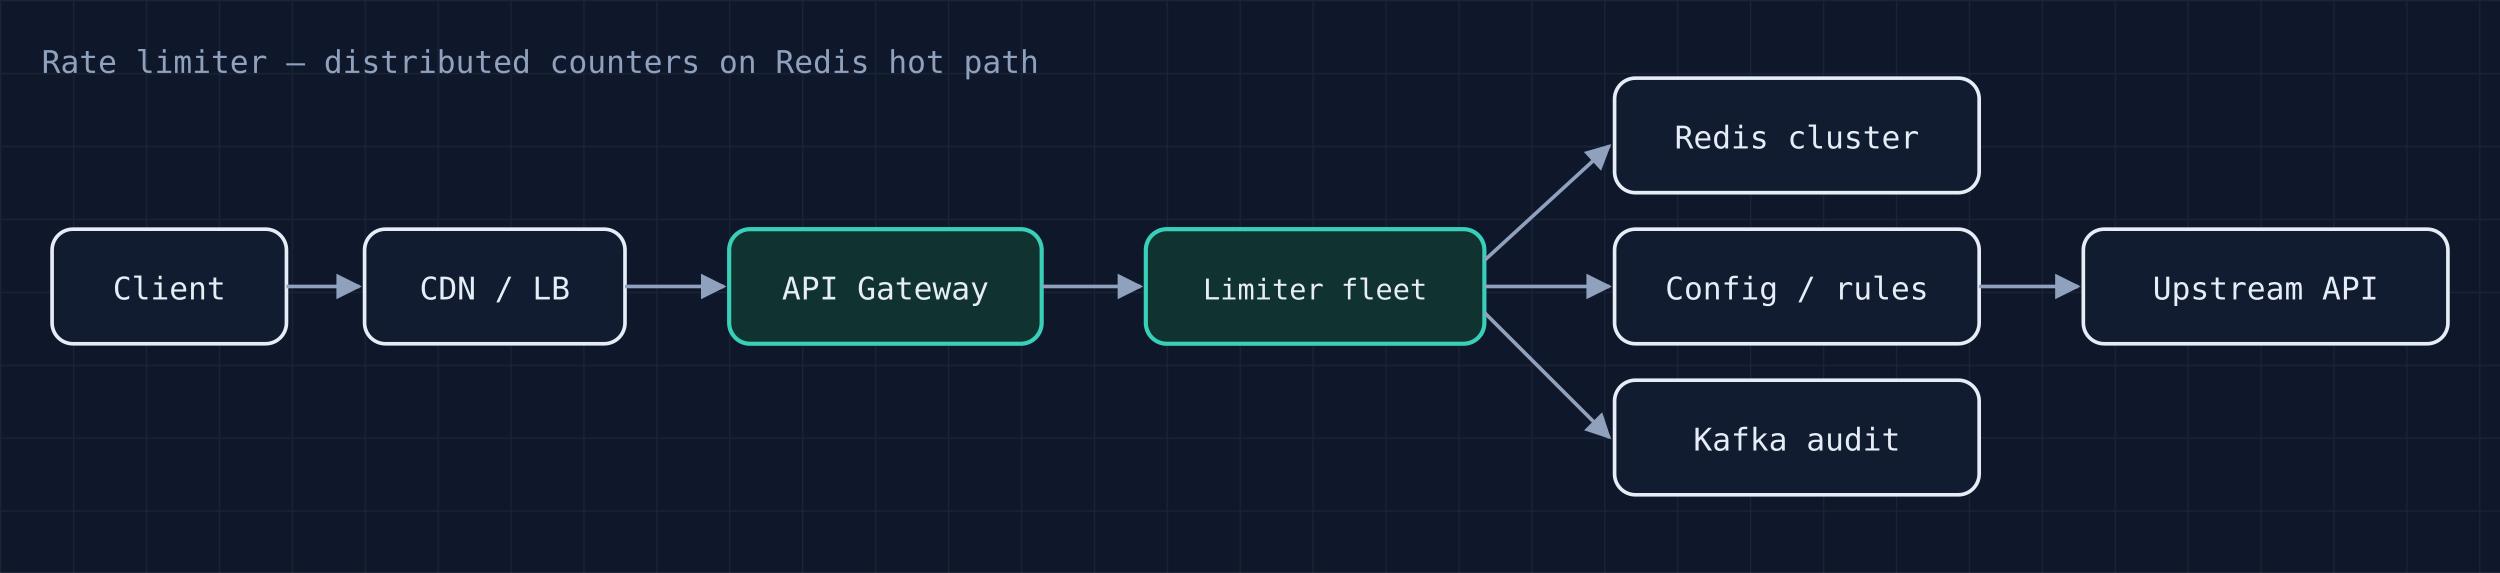
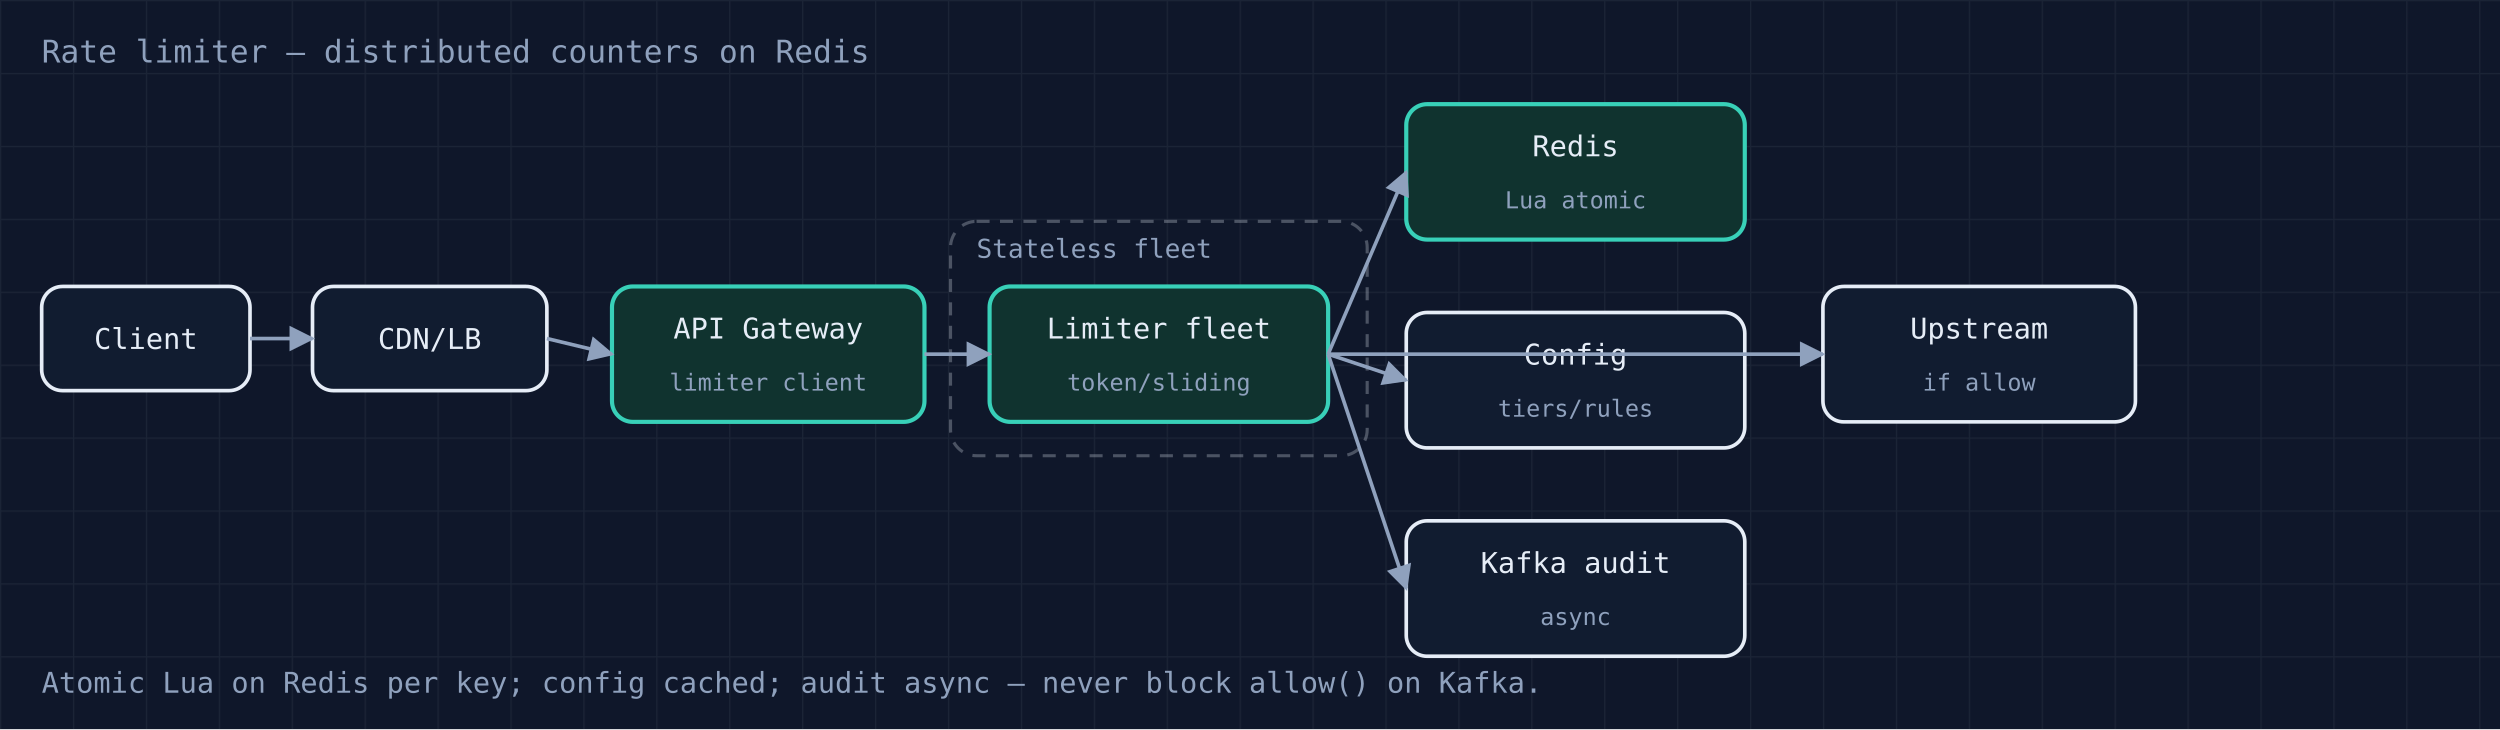
- <svg xmlns="http://www.w3.org/2000/svg" viewBox="0 0 960 220" role="img">
-   <rect width="960" height="220" fill="#0f172a" />
+ <svg xmlns="http://www.w3.org/2000/svg" viewBox="0 0 960 280" role="img" aria-label="Rate limiter — distributed counters on Redis">
+   <rect width="960" height="280" fill="#0f172a" />
  <defs>
    <pattern id="g" width="28" height="28" patternUnits="userSpaceOnUse">
      <path d="M28 0H0V28" fill="none" stroke="rgba(230,237,247,0.06)" stroke-width="1" />
    </pattern>
    <marker id="ah" viewBox="0 0 10 10" refX="9" refY="5" markerWidth="7" markerHeight="7" orient="auto-start-reverse">
      <path d="M0 0L10 5L0 10z" fill="#8fa1bd" />
    </marker>
  </defs>
-   <rect width="960" height="220" fill="url(#g)" />
-   <text x="16" y="28" fill="#8fa1bd" font-family="ui-monospace,Menlo,Consolas,monospace" font-size="12">Rate limiter — distributed counters on Redis hot path</text>
-   <rect x="20" y="88" width="90" height="44" rx="8" fill="#111c30" stroke="#e6edf7" stroke-width="1.4" />
-   <text x="65" y="115" text-anchor="middle" fill="#e6edf7" font-family="ui-monospace,Menlo,Consolas,monospace" font-size="12">Client</text>
-   <rect x="140" y="88" width="100" height="44" rx="8" fill="#111c30" stroke="#e6edf7" stroke-width="1.4" />
-   <text x="190" y="115" text-anchor="middle" fill="#e6edf7" font-family="ui-monospace,Menlo,Consolas,monospace" font-size="12">CDN / LB</text>
-   <rect x="280" y="88" width="120" height="44" rx="8" fill="#10332f" stroke="#38d0b8" stroke-width="1.6" />
-   <text x="340" y="115" text-anchor="middle" fill="#e6edf7" font-family="ui-monospace,Menlo,Consolas,monospace" font-size="12">API Gateway</text>
-   <rect x="440" y="88" width="130" height="44" rx="8" fill="#10332f" stroke="#38d0b8" stroke-width="1.6" />
-   <text x="505" y="115" text-anchor="middle" fill="#e6edf7" font-family="ui-monospace,Menlo,Consolas,monospace" font-size="11">Limiter fleet</text>
-   <rect x="620" y="30" width="140" height="44" rx="8" fill="#111c30" stroke="#e6edf7" stroke-width="1.4" />
-   <text x="690" y="57" text-anchor="middle" fill="#e6edf7" font-family="ui-monospace,Menlo,Consolas,monospace" font-size="12">Redis cluster</text>
-   <rect x="620" y="88" width="140" height="44" rx="8" fill="#111c30" stroke="#e6edf7" stroke-width="1.4" />
-   <text x="690" y="115" text-anchor="middle" fill="#e6edf7" font-family="ui-monospace,Menlo,Consolas,monospace" font-size="12">Config / rules</text>
-   <rect x="620" y="146" width="140" height="44" rx="8" fill="#111c30" stroke="#e6edf7" stroke-width="1.4" />
-   <text x="690" y="173" text-anchor="middle" fill="#e6edf7" font-family="ui-monospace,Menlo,Consolas,monospace" font-size="12">Kafka audit</text>
-   <rect x="800" y="88" width="140" height="44" rx="8" fill="#111c30" stroke="#e6edf7" stroke-width="1.4" />
-   <text x="870" y="115" text-anchor="middle" fill="#e6edf7" font-family="ui-monospace,Menlo,Consolas,monospace" font-size="12">Upstream API</text>
-   <path d="M110 110H138" stroke="#8fa1bd" stroke-width="1.4" fill="none" marker-end="url(#ah)" />
-   <path d="M240 110H278" stroke="#8fa1bd" stroke-width="1.4" fill="none" marker-end="url(#ah)" />
-   <path d="M400 110H438" stroke="#8fa1bd" stroke-width="1.4" fill="none" marker-end="url(#ah)" />
-   <path d="M570 100L618 56" stroke="#8fa1bd" stroke-width="1.4" fill="none" marker-end="url(#ah)" />
-   <path d="M570 110H618" stroke="#8fa1bd" stroke-width="1.4" fill="none" marker-end="url(#ah)" />
-   <path d="M570 120L618 168" stroke="#8fa1bd" stroke-width="1.4" fill="none" marker-end="url(#ah)" />
-   <path d="M760 110H798" stroke="#8fa1bd" stroke-width="1.4" fill="none" marker-end="url(#ah)" />
+   <rect width="960" height="280" fill="url(#g)" />
+   <text x="16" y="24" fill="#8fa1bd" font-family="ui-monospace,Menlo,Consolas,monospace" font-size="12">Rate limiter — distributed counters on Redis</text>
+   <rect x="365" y="85" width="160" height="90" rx="10" fill="none" stroke="rgba(230,237,247,0.28)" stroke-width="1.2" stroke-dasharray="5 4" />
+   <text x="375" y="99" fill="#8fa1bd" font-family="ui-monospace,Menlo,Consolas,monospace" font-size="10">Stateless fleet</text>
+   <rect x="16" y="110" width="80" height="40" rx="8" fill="#111c30" stroke="#e6edf7" stroke-width="1.4" />
+   <text x="56" y="134" text-anchor="middle" fill="#e6edf7" font-family="ui-monospace,Menlo,Consolas,monospace" font-size="11">Client</text>
+   <rect x="120" y="110" width="90" height="40" rx="8" fill="#111c30" stroke="#e6edf7" stroke-width="1.4" />
+   <text x="165" y="134" text-anchor="middle" fill="#e6edf7" font-family="ui-monospace,Menlo,Consolas,monospace" font-size="11">CDN/LB</text>
+   <rect x="235" y="110" width="120" height="52" rx="8" fill="#10332f" stroke="#38d0b8" stroke-width="1.6" />
+   <text x="295" y="130" text-anchor="middle" fill="#e6edf7" font-family="ui-monospace,Menlo,Consolas,monospace" font-size="11">API Gateway</text>
+   <text x="295" y="150" text-anchor="middle" fill="#8fa1bd" font-family="ui-monospace,Menlo,Consolas,monospace" font-size="9">limiter client</text>
+   <rect x="380" y="110" width="130" height="52" rx="8" fill="#10332f" stroke="#38d0b8" stroke-width="1.6" />
+   <text x="445" y="130" text-anchor="middle" fill="#e6edf7" font-family="ui-monospace,Menlo,Consolas,monospace" font-size="11">Limiter fleet</text>
+   <text x="445" y="150" text-anchor="middle" fill="#8fa1bd" font-family="ui-monospace,Menlo,Consolas,monospace" font-size="9">token/sliding</text>
+   <rect x="540" y="40" width="130" height="52" rx="8" fill="#10332f" stroke="#38d0b8" stroke-width="1.6" />
+   <text x="605" y="60" text-anchor="middle" fill="#e6edf7" font-family="ui-monospace,Menlo,Consolas,monospace" font-size="11">Redis</text>
+   <text x="605" y="80" text-anchor="middle" fill="#8fa1bd" font-family="ui-monospace,Menlo,Consolas,monospace" font-size="9">Lua atomic</text>
+   <rect x="540" y="120" width="130" height="52" rx="8" fill="#111c30" stroke="#e6edf7" stroke-width="1.4" />
+   <text x="605" y="140" text-anchor="middle" fill="#e6edf7" font-family="ui-monospace,Menlo,Consolas,monospace" font-size="11">Config</text>
+   <text x="605" y="160" text-anchor="middle" fill="#8fa1bd" font-family="ui-monospace,Menlo,Consolas,monospace" font-size="9">tiers/rules</text>
+   <rect x="540" y="200" width="130" height="52" rx="8" fill="#111c30" stroke="#e6edf7" stroke-width="1.4" />
+   <text x="605" y="220" text-anchor="middle" fill="#e6edf7" font-family="ui-monospace,Menlo,Consolas,monospace" font-size="11">Kafka audit</text>
+   <text x="605" y="240" text-anchor="middle" fill="#8fa1bd" font-family="ui-monospace,Menlo,Consolas,monospace" font-size="9">async</text>
+   <rect x="700" y="110" width="120" height="52" rx="8" fill="#111c30" stroke="#e6edf7" stroke-width="1.4" />
+   <text x="760" y="130" text-anchor="middle" fill="#e6edf7" font-family="ui-monospace,Menlo,Consolas,monospace" font-size="11">Upstream</text>
+   <text x="760" y="150" text-anchor="middle" fill="#8fa1bd" font-family="ui-monospace,Menlo,Consolas,monospace" font-size="9">if allow</text>
+   <path d="M96 130L120 130" stroke="#8fa1bd" stroke-width="1.4" fill="none" marker-end="url(#ah)" />
+   <path d="M210 130L235 136" stroke="#8fa1bd" stroke-width="1.4" fill="none" marker-end="url(#ah)" />
+   <path d="M355 136L380 136" stroke="#8fa1bd" stroke-width="1.4" fill="none" marker-end="url(#ah)" />
+   <path d="M510 136L540 66" stroke="#8fa1bd" stroke-width="1.4" fill="none" marker-end="url(#ah)" />
+   <path d="M510 136L540 146" stroke="#8fa1bd" stroke-width="1.4" fill="none" marker-end="url(#ah)" />
+   <path d="M510 136L540 226" stroke="#8fa1bd" stroke-width="1.4" fill="none" marker-end="url(#ah)" />
+   <path d="M510 136L700 136" stroke="#8fa1bd" stroke-width="1.4" fill="none" marker-end="url(#ah)" />
+   <text x="16" y="266" fill="#8fa1bd" font-family="ui-monospace,Menlo,Consolas,monospace" font-size="11">Atomic Lua on Redis per key; config cached; audit async — never block allow() on Kafka.</text>
</svg>
